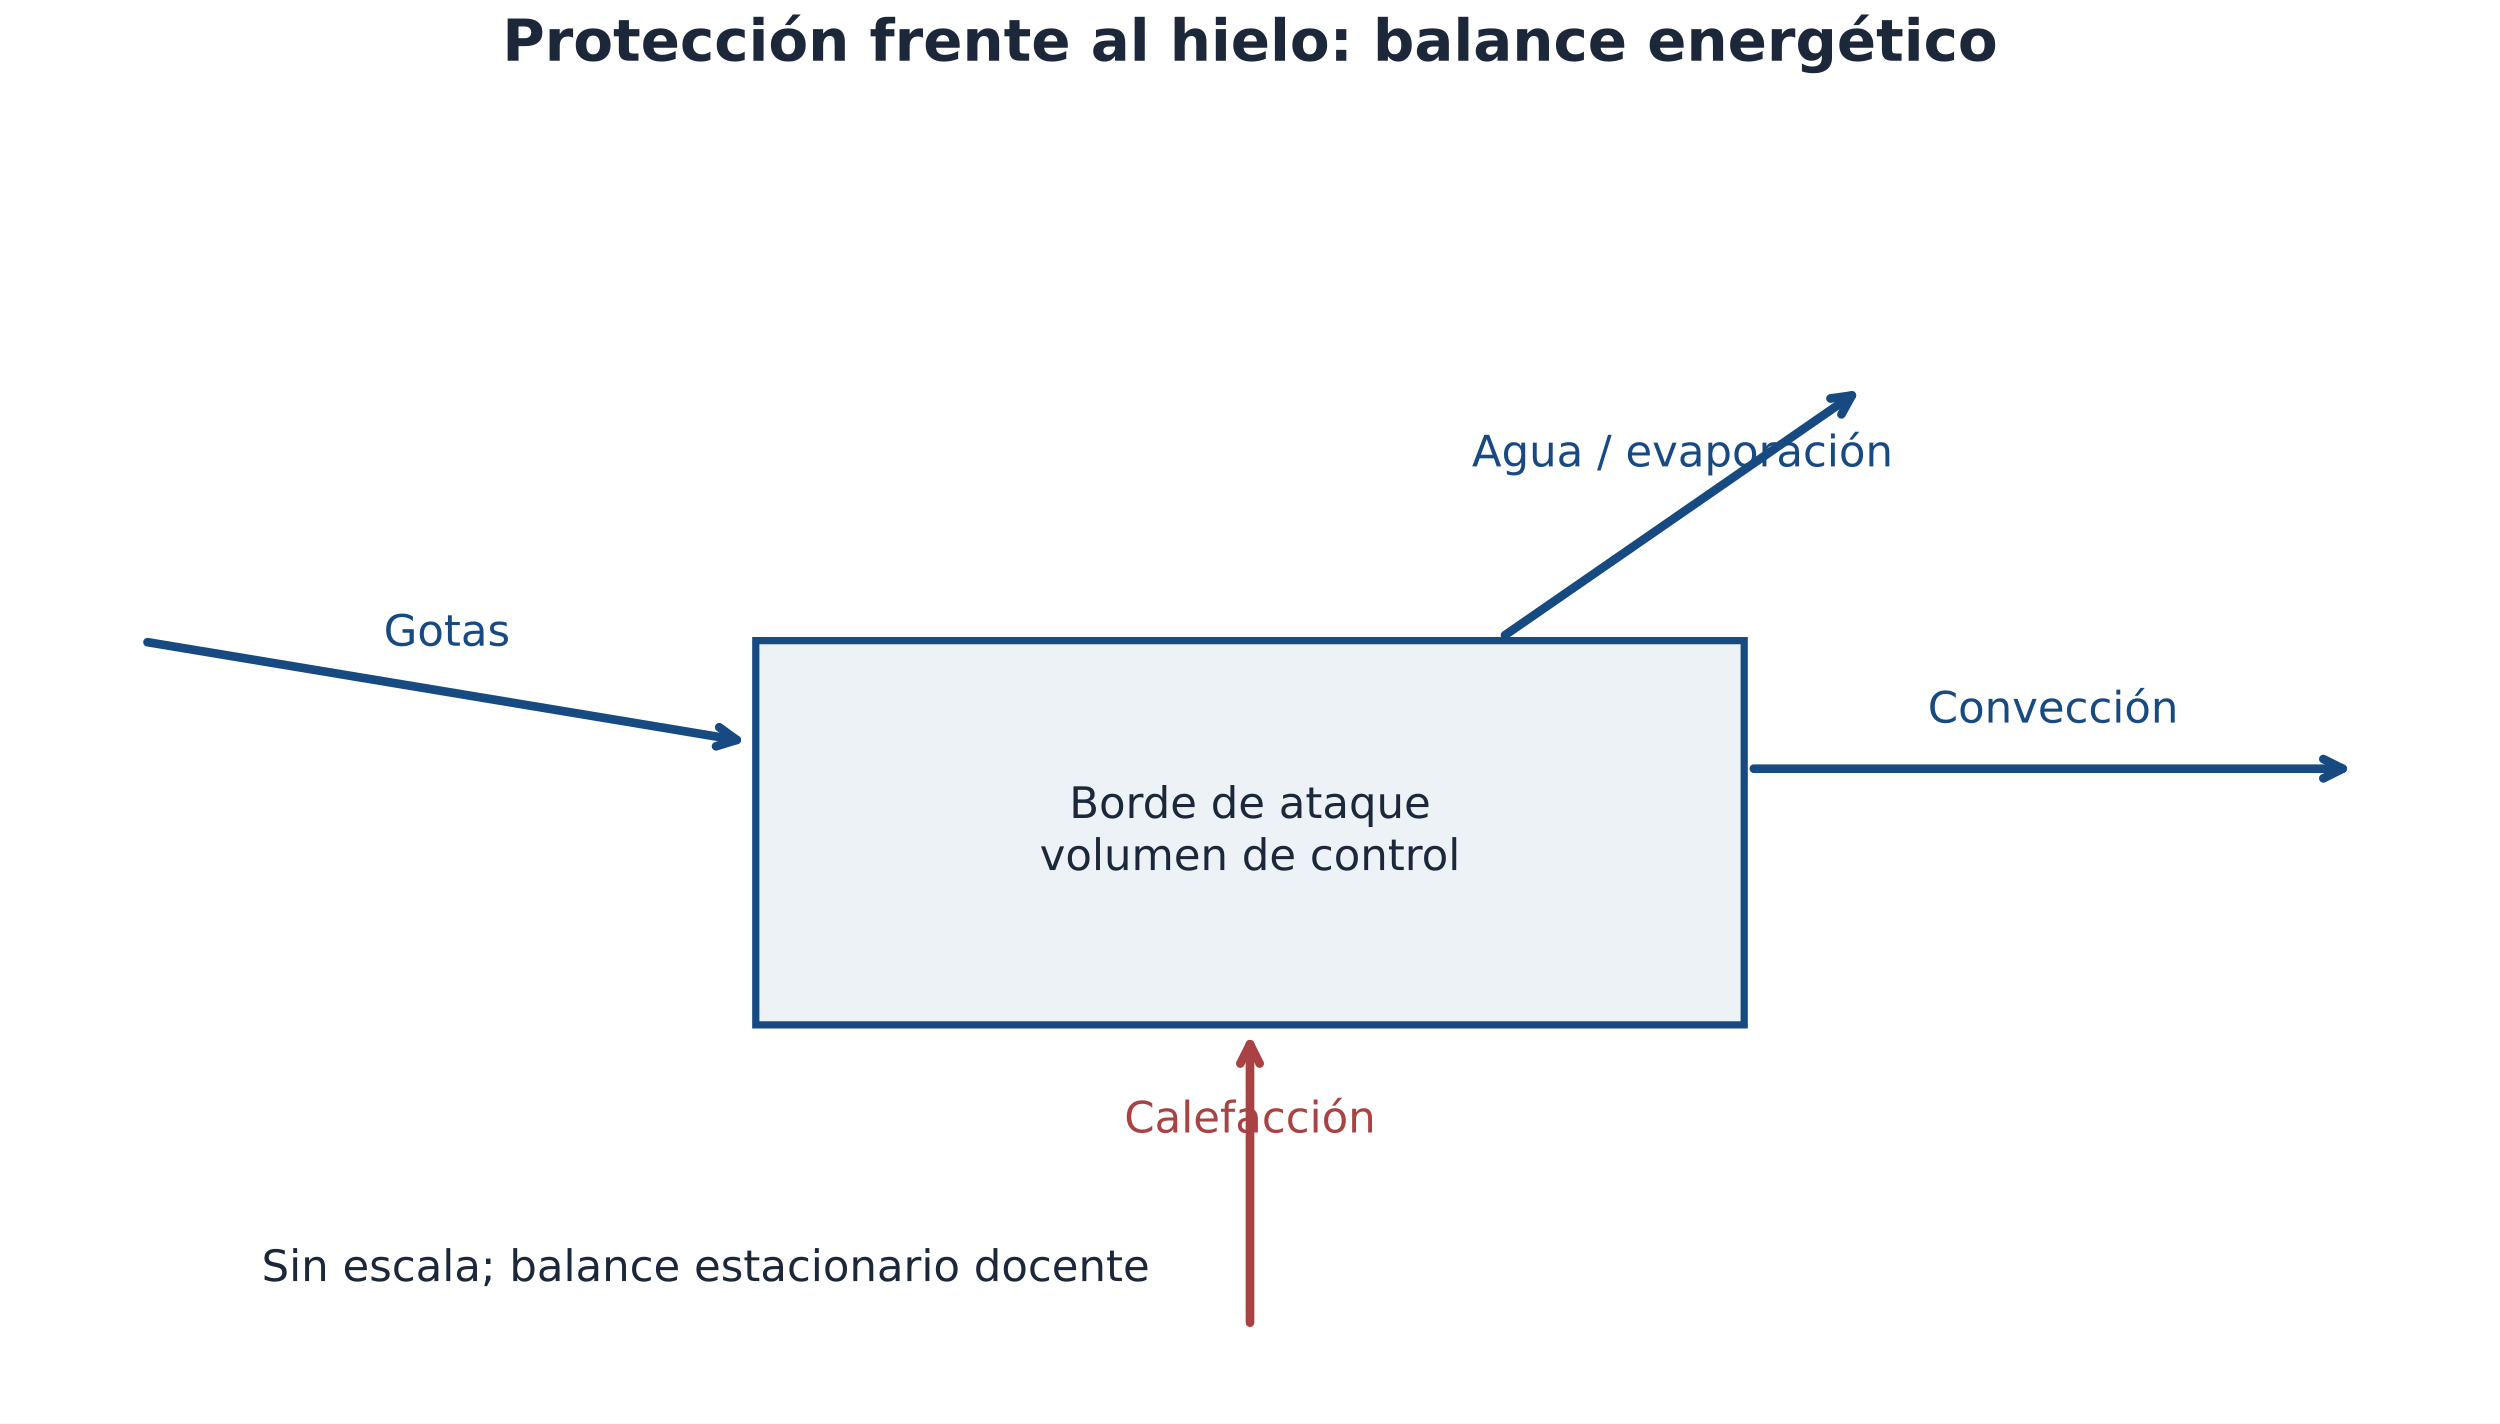
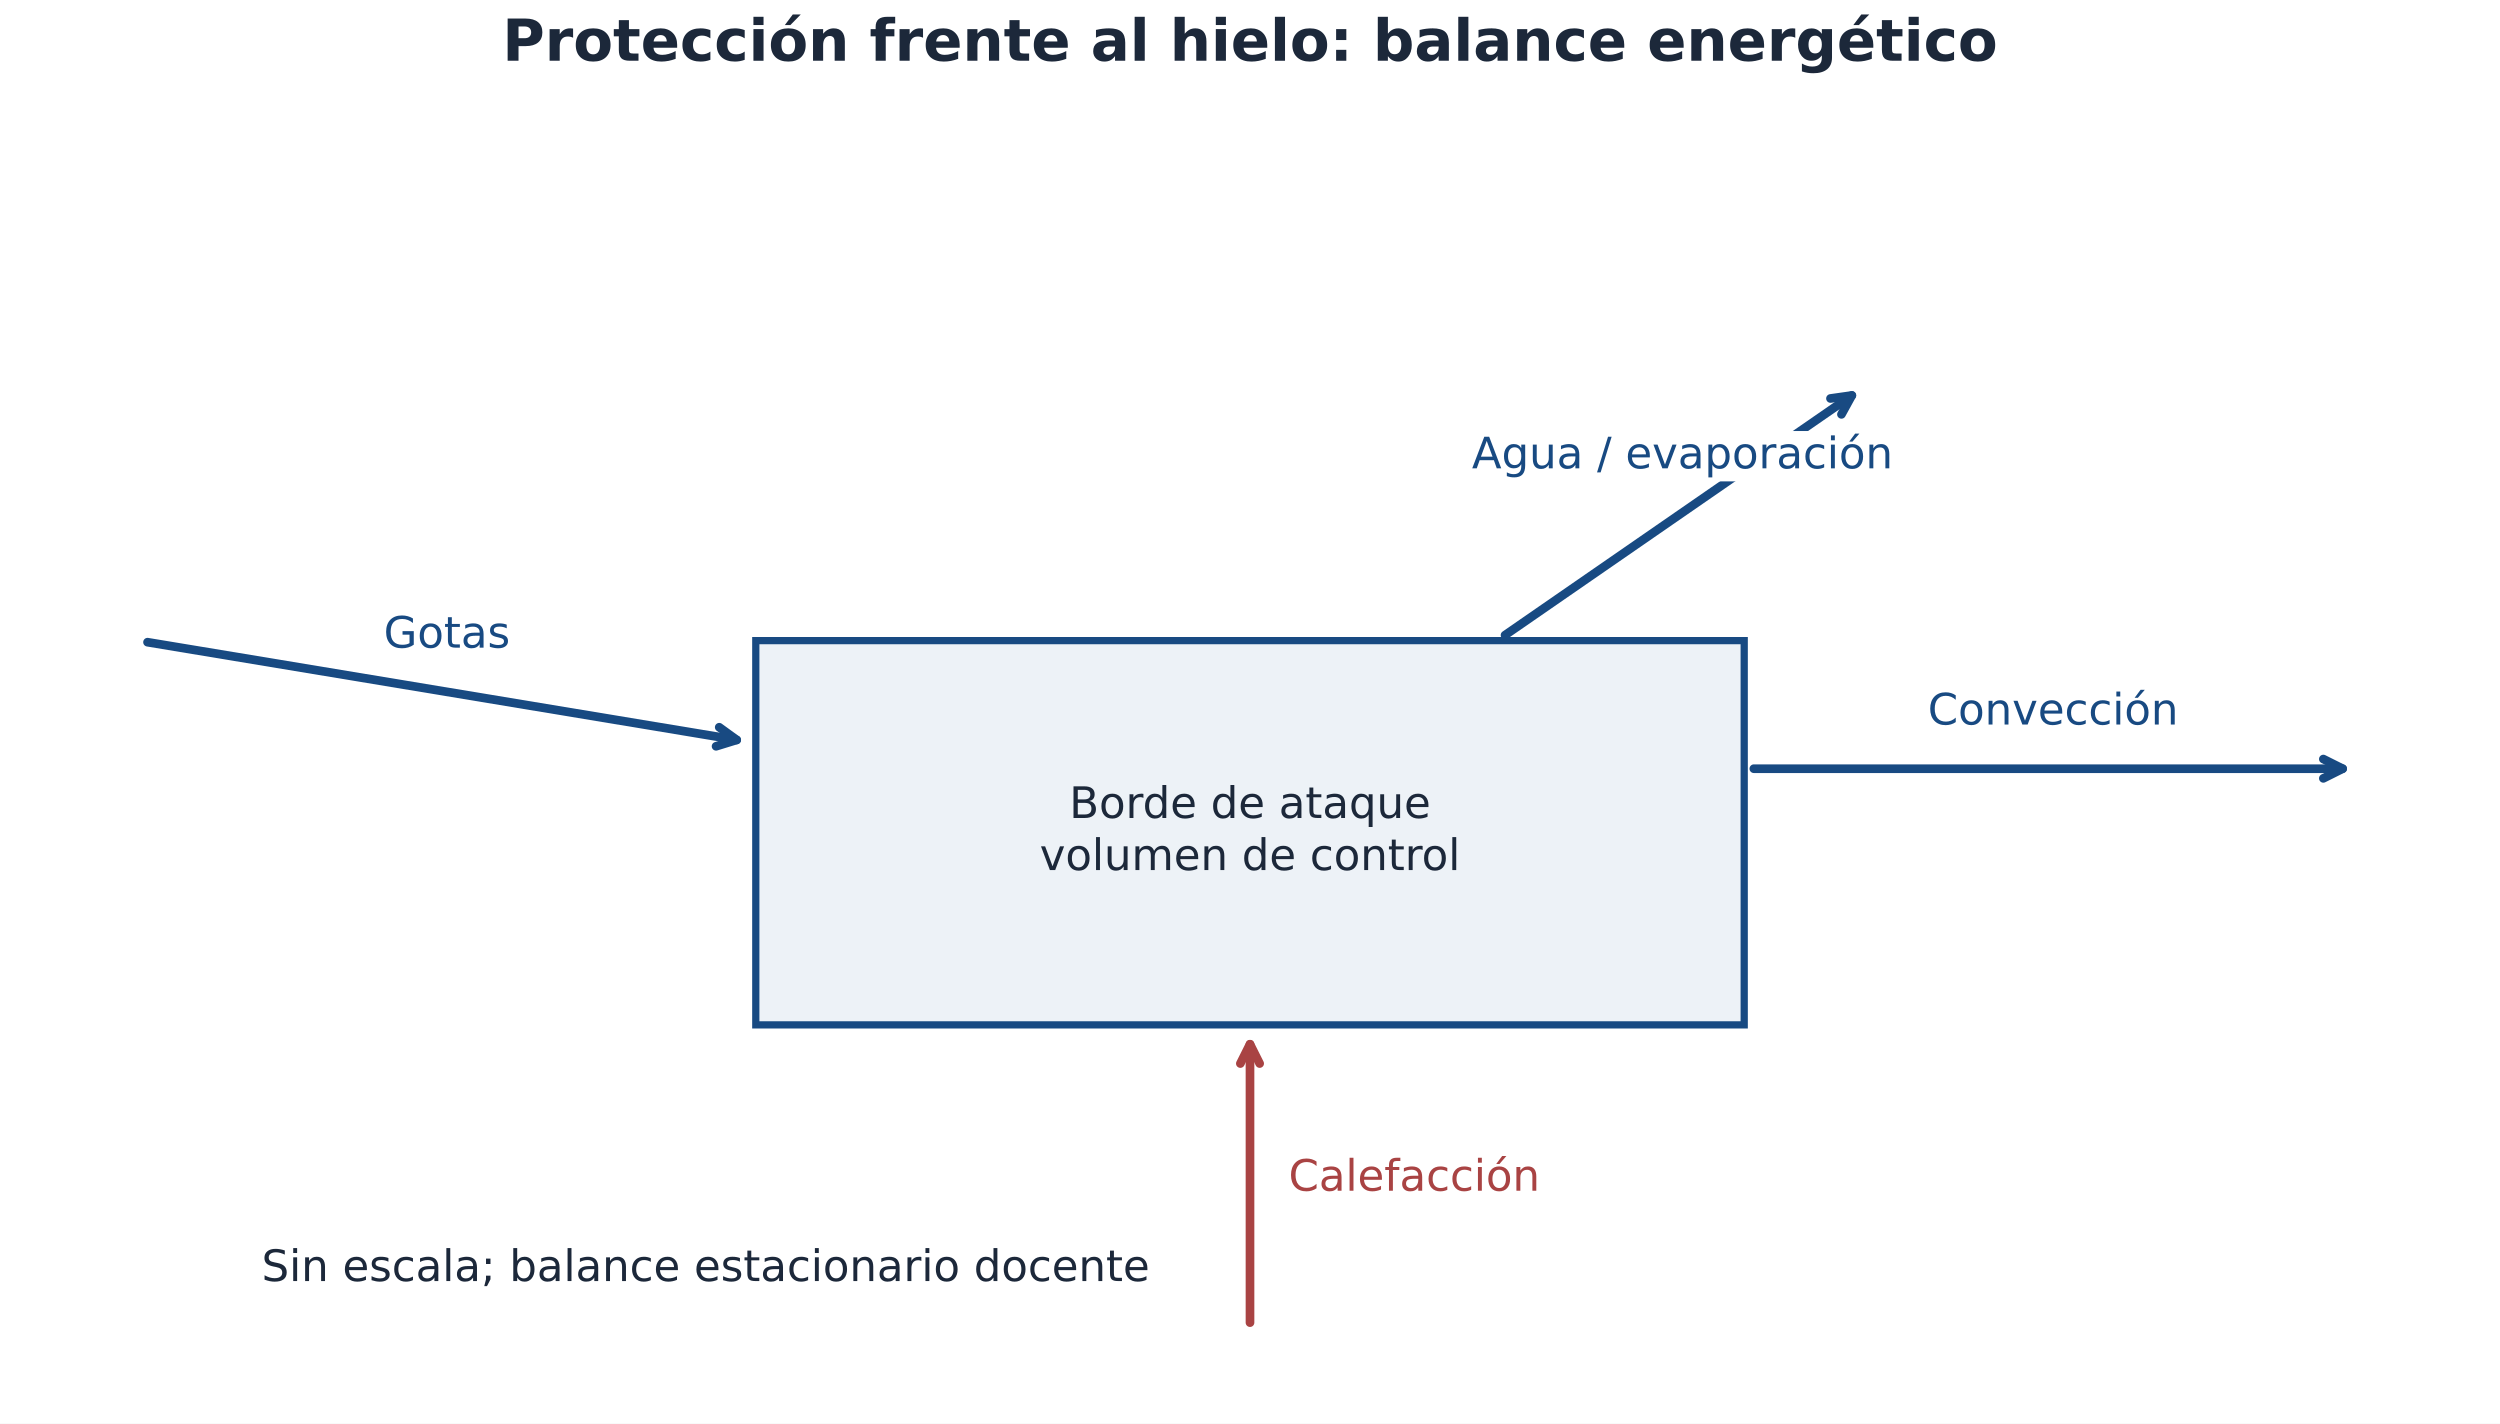
<svg xmlns="http://www.w3.org/2000/svg" xmlns:xlink="http://www.w3.org/1999/xlink" width="518.4pt" height="295.2pt" viewBox="0 0 518.4 295.2" version="1.1">
  <defs>
    <style type="text/css">*{stroke-linejoin: round; stroke-linecap: butt}</style>
  </defs>
  <g id="figure_1">
    <g id="patch_1">
      <path d="M 0 295.2  L 518.4 295.2  L 518.4 0  L 0 0  z " style="fill: #ffffff" />
    </g>
    <g id="axes_1">
      <g id="patch_2">
-         <path d="M 156.72 212.519  L 361.68 212.519  L 361.68 132.839  L 156.72 132.839  z " clip-path="url(#p86f169381c)" style="fill: #edf2f7; stroke: #184a82; stroke-width: 1.5; stroke-linejoin: miter" />
+         <path d="M 156.72 212.519  L 361.68 212.519  L 361.68 132.839  L 156.72 132.839  z " clip-path="url(#p3f8bb14c26)" style="fill: #edf2f7; stroke: #184a82; stroke-width: 1.5; stroke-linejoin: miter" />
      </g>
      <g id="text_1">
        <g style="fill: #1c283a" transform="translate(221.7192 169.6161) scale(0.09 -0.09)">
          <defs>
            <path id="DejaVuSans-25" d="M 1259 2228  L 1259 519  L 2272 519  Q 2781 519 3026 730  Q 3272 941 3272 1375  Q 3272 1813 3026 2020  Q 2781 2228 2272 2228  L 1259 2228  z M 1259 4147  L 1259 2741  L 2194 2741  Q 2656 2741 2882 2914  Q 3109 3088 3109 3444  Q 3109 3797 2882 3972  Q 2656 4147 2194 4147  L 1259 4147  z M 628 4666  L 2241 4666  Q 2963 4666 3353 4366  Q 3744 4066 3744 3513  Q 3744 3084 3544 2831  Q 3344 2578 2956 2516  Q 3422 2416 3680 2098  Q 3938 1781 3938 1306  Q 3938 681 3513 340  Q 3088 0 2303 0  L 628 0  L 628 4666  z " transform="scale(0.015625)" />
            <path id="DejaVuSans-52" d="M 1959 3097  Q 1497 3097 1228 2736  Q 959 2375 959 1747  Q 959 1119 1226 758  Q 1494 397 1959 397  Q 2419 397 2687 759  Q 2956 1122 2956 1747  Q 2956 2369 2687 2733  Q 2419 3097 1959 3097  z M 1959 3584  Q 2709 3584 3137 3096  Q 3566 2609 3566 1747  Q 3566 888 3137 398  Q 2709 -91 1959 -91  Q 1206 -91 779 398  Q 353 888 353 1747  Q 353 2609 779 3096  Q 1206 3584 1959 3584  z " transform="scale(0.015625)" />
            <path id="DejaVuSans-55" d="M 2631 2963  Q 2534 3019 2420 3045  Q 2306 3072 2169 3072  Q 1681 3072 1420 2755  Q 1159 2438 1159 1844  L 1159 0  L 581 0  L 581 3500  L 1159 3500  L 1159 2956  Q 1341 3275 1631 3429  Q 1922 3584 2338 3584  Q 2397 3584 2469 3576  Q 2541 3569 2628 3553  L 2631 2963  z " transform="scale(0.015625)" />
            <path id="DejaVuSans-47" d="M 2906 2969  L 2906 4863  L 3481 4863  L 3481 0  L 2906 0  L 2906 525  Q 2725 213 2448 61  Q 2172 -91 1784 -91  Q 1150 -91 751 415  Q 353 922 353 1747  Q 353 2572 751 3078  Q 1150 3584 1784 3584  Q 2172 3584 2448 3432  Q 2725 3281 2906 2969  z M 947 1747  Q 947 1113 1208 752  Q 1469 391 1925 391  Q 2381 391 2643 752  Q 2906 1113 2906 1747  Q 2906 2381 2643 2742  Q 2381 3103 1925 3103  Q 1469 3103 1208 2742  Q 947 2381 947 1747  z " transform="scale(0.015625)" />
            <path id="DejaVuSans-48" d="M 3597 1894  L 3597 1613  L 953 1613  Q 991 1019 1311 708  Q 1631 397 2203 397  Q 2534 397 2845 478  Q 3156 559 3463 722  L 3463 178  Q 3153 47 2828 -22  Q 2503 -91 2169 -91  Q 1331 -91 842 396  Q 353 884 353 1716  Q 353 2575 817 3079  Q 1281 3584 2069 3584  Q 2775 3584 3186 3129  Q 3597 2675 3597 1894  z M 3022 2063  Q 3016 2534 2758 2815  Q 2500 3097 2075 3097  Q 1594 3097 1305 2825  Q 1016 2553 972 2059  L 3022 2063  z " transform="scale(0.015625)" />
            <path id="DejaVuSans-3" transform="scale(0.015625)" />
            <path id="DejaVuSans-44" d="M 2194 1759  Q 1497 1759 1228 1600  Q 959 1441 959 1056  Q 959 750 1161 570  Q 1363 391 1709 391  Q 2188 391 2477 730  Q 2766 1069 2766 1631  L 2766 1759  L 2194 1759  z M 3341 1997  L 3341 0  L 2766 0  L 2766 531  Q 2569 213 2275 61  Q 1981 -91 1556 -91  Q 1019 -91 701 211  Q 384 513 384 1019  Q 384 1609 779 1909  Q 1175 2209 1959 2209  L 2766 2209  L 2766 2266  Q 2766 2663 2505 2880  Q 2244 3097 1772 3097  Q 1472 3097 1187 3025  Q 903 2953 641 2809  L 641 3341  Q 956 3463 1253 3523  Q 1550 3584 1831 3584  Q 2591 3584 2966 3190  Q 3341 2797 3341 1997  z " transform="scale(0.015625)" />
            <path id="DejaVuSans-57" d="M 1172 4494  L 1172 3500  L 2356 3500  L 2356 3053  L 1172 3053  L 1172 1153  Q 1172 725 1289 603  Q 1406 481 1766 481  L 2356 481  L 2356 0  L 1766 0  Q 1100 0 847 248  Q 594 497 594 1153  L 594 3053  L 172 3053  L 172 3500  L 594 3500  L 594 4494  L 1172 4494  z " transform="scale(0.015625)" />
            <path id="DejaVuSans-54" d="M 947 1747  Q 947 1113 1208 752  Q 1469 391 1925 391  Q 2381 391 2643 752  Q 2906 1113 2906 1747  Q 2906 2381 2643 2742  Q 2381 3103 1925 3103  Q 1469 3103 1208 2742  Q 947 2381 947 1747  z M 2906 525  Q 2725 213 2448 61  Q 2172 -91 1784 -91  Q 1150 -91 751 415  Q 353 922 353 1747  Q 353 2572 751 3078  Q 1150 3584 1784 3584  Q 2172 3584 2448 3432  Q 2725 3281 2906 2969  L 2906 3500  L 3481 3500  L 3481 -1331  L 2906 -1331  L 2906 525  z " transform="scale(0.015625)" />
            <path id="DejaVuSans-58" d="M 544 1381  L 544 3500  L 1119 3500  L 1119 1403  Q 1119 906 1312 657  Q 1506 409 1894 409  Q 2359 409 2629 706  Q 2900 1003 2900 1516  L 2900 3500  L 3475 3500  L 3475 0  L 2900 0  L 2900 538  Q 2691 219 2414 64  Q 2138 -91 1772 -91  Q 1169 -91 856 284  Q 544 659 544 1381  z M 1991 3584  L 1991 3584  z " transform="scale(0.015625)" />
          </defs>
          <use xlink:href="#DejaVuSans-25" />
          <use xlink:href="#DejaVuSans-52" transform="translate(68.60938 0)" />
          <use xlink:href="#DejaVuSans-55" transform="translate(129.7969 0)" />
          <use xlink:href="#DejaVuSans-47" transform="translate(169.1562 0)" />
          <use xlink:href="#DejaVuSans-48" transform="translate(232.6406 0)" />
          <use xlink:href="#DejaVuSans-3" transform="translate(294.1719 0)" />
          <use xlink:href="#DejaVuSans-47" transform="translate(325.9531 0)" />
          <use xlink:href="#DejaVuSans-48" transform="translate(389.4375 0)" />
          <use xlink:href="#DejaVuSans-3" transform="translate(450.9688 0)" />
          <use xlink:href="#DejaVuSans-44" transform="translate(482.75 0)" />
          <use xlink:href="#DejaVuSans-57" transform="translate(544.0312 0)" />
          <use xlink:href="#DejaVuSans-44" transform="translate(583.2344 0)" />
          <use xlink:href="#DejaVuSans-54" transform="translate(644.5156 0)" />
          <use xlink:href="#DejaVuSans-58" transform="translate(708 0)" />
          <use xlink:href="#DejaVuSans-48" transform="translate(771.375 0)" />
        </g>
        <g style="fill: #1c283a" transform="translate(215.5929 180.4186) scale(0.09 -0.09)">
          <defs>
            <path id="DejaVuSans-59" d="M 191 3500  L 800 3500  L 1894 563  L 2988 3500  L 3597 3500  L 2284 0  L 1503 0  L 191 3500  z " transform="scale(0.015625)" />
            <path id="DejaVuSans-4f" d="M 603 4863  L 1178 4863  L 1178 0  L 603 0  L 603 4863  z " transform="scale(0.015625)" />
            <path id="DejaVuSans-50" d="M 3328 2828  Q 3544 3216 3844 3400  Q 4144 3584 4550 3584  Q 5097 3584 5394 3201  Q 5691 2819 5691 2113  L 5691 0  L 5113 0  L 5113 2094  Q 5113 2597 4934 2840  Q 4756 3084 4391 3084  Q 3944 3084 3684 2787  Q 3425 2491 3425 1978  L 3425 0  L 2847 0  L 2847 2094  Q 2847 2600 2669 2842  Q 2491 3084 2119 3084  Q 1678 3084 1418 2786  Q 1159 2488 1159 1978  L 1159 0  L 581 0  L 581 3500  L 1159 3500  L 1159 2956  Q 1356 3278 1631 3431  Q 1906 3584 2284 3584  Q 2666 3584 2933 3390  Q 3200 3197 3328 2828  z " transform="scale(0.015625)" />
            <path id="DejaVuSans-51" d="M 3513 2113  L 3513 0  L 2938 0  L 2938 2094  Q 2938 2591 2744 2837  Q 2550 3084 2163 3084  Q 1697 3084 1428 2787  Q 1159 2491 1159 1978  L 1159 0  L 581 0  L 581 3500  L 1159 3500  L 1159 2956  Q 1366 3272 1645 3428  Q 1925 3584 2291 3584  Q 2894 3584 3203 3211  Q 3513 2838 3513 2113  z " transform="scale(0.015625)" />
            <path id="DejaVuSans-46" d="M 3122 3366  L 3122 2828  Q 2878 2963 2633 3030  Q 2388 3097 2138 3097  Q 1578 3097 1268 2742  Q 959 2388 959 1747  Q 959 1106 1268 751  Q 1578 397 2138 397  Q 2388 397 2633 464  Q 2878 531 3122 666  L 3122 134  Q 2881 22 2623 -34  Q 2366 -91 2075 -91  Q 1284 -91 818 406  Q 353 903 353 1747  Q 353 2603 823 3093  Q 1294 3584 2113 3584  Q 2378 3584 2631 3529  Q 2884 3475 3122 3366  z " transform="scale(0.015625)" />
          </defs>
          <use xlink:href="#DejaVuSans-59" />
          <use xlink:href="#DejaVuSans-52" transform="translate(59.1875 0)" />
          <use xlink:href="#DejaVuSans-4f" transform="translate(120.375 0)" />
          <use xlink:href="#DejaVuSans-58" transform="translate(148.1562 0)" />
          <use xlink:href="#DejaVuSans-50" transform="translate(211.5312 0)" />
          <use xlink:href="#DejaVuSans-48" transform="translate(308.9375 0)" />
          <use xlink:href="#DejaVuSans-51" transform="translate(370.4688 0)" />
          <use xlink:href="#DejaVuSans-3" transform="translate(433.8438 0)" />
          <use xlink:href="#DejaVuSans-47" transform="translate(465.625 0)" />
          <use xlink:href="#DejaVuSans-48" transform="translate(529.1094 0)" />
          <use xlink:href="#DejaVuSans-3" transform="translate(590.6406 0)" />
          <use xlink:href="#DejaVuSans-46" transform="translate(622.4219 0)" />
          <use xlink:href="#DejaVuSans-52" transform="translate(677.4062 0)" />
          <use xlink:href="#DejaVuSans-51" transform="translate(738.5938 0)" />
          <use xlink:href="#DejaVuSans-57" transform="translate(801.9688 0)" />
          <use xlink:href="#DejaVuSans-55" transform="translate(841.1719 0)" />
          <use xlink:href="#DejaVuSans-52" transform="translate(880.0781 0)" />
          <use xlink:href="#DejaVuSans-4f" transform="translate(941.2656 0)" />
        </g>
      </g>
      <g id="patch_3">
        <path d="M 30.594 133.166  Q 92.67 143.463 152.76 153.43  " style="fill: none; stroke: #184a82; stroke-width: 1.8; stroke-linecap: round" />
        <path d="M 149.141 150.803  L 152.76 153.43  L 148.487 154.749  " style="fill: none; stroke: #184a82; stroke-width: 1.8; stroke-linecap: round" />
      </g>
      <g id="text_2">
-         <g style="fill: #184a82" transform="translate(79.56391 133.9013) scale(0.09 -0.09)">
+         <g id="patch_4">
+           <path d="M 79.024 137.003  L 106.316 137.003  L 106.316 126.923  L 79.024 126.923  z " style="fill: #ffffff" />
+         </g>
+         <g style="fill: #184a82" transform="translate(79.56391 134.3009) scale(0.09 -0.09)">
          <defs>
            <path id="DejaVuSans-2a" d="M 3809 666  L 3809 1919  L 2778 1919  L 2778 2438  L 4434 2438  L 4434 434  Q 4069 175 3628 42  Q 3188 -91 2688 -91  Q 1594 -91 976 548  Q 359 1188 359 2328  Q 359 3472 976 4111  Q 1594 4750 2688 4750  Q 3144 4750 3555 4637  Q 3966 4525 4313 4306  L 4313 3634  Q 3963 3931 3569 4081  Q 3175 4231 2741 4231  Q 1884 4231 1454 3753  Q 1025 3275 1025 2328  Q 1025 1384 1454 906  Q 1884 428 2741 428  Q 3075 428 3337 486  Q 3600 544 3809 666  z " transform="scale(0.015625)" />
            <path id="DejaVuSans-56" d="M 2834 3397  L 2834 2853  Q 2591 2978 2328 3040  Q 2066 3103 1784 3103  Q 1356 3103 1142 2972  Q 928 2841 928 2578  Q 928 2378 1081 2264  Q 1234 2150 1697 2047  L 1894 2003  Q 2506 1872 2764 1633  Q 3022 1394 3022 966  Q 3022 478 2636 193  Q 2250 -91 1575 -91  Q 1294 -91 989 -36  Q 684 19 347 128  L 347 722  Q 666 556 975 473  Q 1284 391 1588 391  Q 1994 391 2212 530  Q 2431 669 2431 922  Q 2431 1156 2273 1281  Q 2116 1406 1581 1522  L 1381 1569  Q 847 1681 609 1914  Q 372 2147 372 2553  Q 372 3047 722 3315  Q 1072 3584 1716 3584  Q 2034 3584 2315 3537  Q 2597 3491 2834 3397  z " transform="scale(0.015625)" />
          </defs>
          <use xlink:href="#DejaVuSans-2a" />
          <use xlink:href="#DejaVuSans-52" transform="translate(77.48438 0)" />
          <use xlink:href="#DejaVuSans-57" transform="translate(138.6719 0)" />
          <use xlink:href="#DejaVuSans-44" transform="translate(177.875 0)" />
          <use xlink:href="#DejaVuSans-56" transform="translate(239.1562 0)" />
        </g>
      </g>
-       <g id="patch_4">
+       <g id="patch_5">
        <path d="M 259.2 274.26  Q 259.2 244.39 259.2 216.533  " style="fill: none; stroke: #a94343; stroke-width: 1.8; stroke-linecap: round" />
        <path d="M 257.2 220.533  L 259.2 216.533  L 261.2 220.533  " style="fill: none; stroke: #a94343; stroke-width: 1.8; stroke-linecap: round" />
      </g>
      <g id="text_3">
-         <g style="fill: #a94343" transform="translate(233.1352 234.8299) scale(0.09 -0.09)">
+         <g id="patch_6">
+           <path d="M 266.66 249.612  L 319.87 249.612  L 319.87 239.171  L 266.66 239.171  z " style="fill: #ffffff" />
+         </g>
+         <g style="fill: #a94343" transform="translate(267.2 246.9098) scale(0.09 -0.09)">
          <defs>
            <path id="DejaVuSans-26" d="M 4122 4306  L 4122 3641  Q 3803 3938 3442 4084  Q 3081 4231 2675 4231  Q 1875 4231 1450 3742  Q 1025 3253 1025 2328  Q 1025 1406 1450 917  Q 1875 428 2675 428  Q 3081 428 3442 575  Q 3803 722 4122 1019  L 4122 359  Q 3791 134 3420 21  Q 3050 -91 2638 -91  Q 1578 -91 968 557  Q 359 1206 359 2328  Q 359 3453 968 4101  Q 1578 4750 2638 4750  Q 3056 4750 3426 4639  Q 3797 4528 4122 4306  z " transform="scale(0.015625)" />
            <path id="DejaVuSans-49" d="M 2375 4863  L 2375 4384  L 1825 4384  Q 1516 4384 1395 4259  Q 1275 4134 1275 3809  L 1275 3500  L 2222 3500  L 2222 3053  L 1275 3053  L 1275 0  L 697 0  L 697 3053  L 147 3053  L 147 3500  L 697 3500  L 697 3744  Q 697 4328 969 4595  Q 1241 4863 1831 4863  L 2375 4863  z " transform="scale(0.015625)" />
            <path id="DejaVuSans-4c" d="M 603 3500  L 1178 3500  L 1178 0  L 603 0  L 603 3500  z M 603 4863  L 1178 4863  L 1178 4134  L 603 4134  L 603 4863  z " transform="scale(0.015625)" />
            <path id="DejaVuSans-b5" d="M 1959 3097  Q 1497 3097 1228 2736  Q 959 2375 959 1747  Q 959 1119 1226 758  Q 1494 397 1959 397  Q 2419 397 2687 759  Q 2956 1122 2956 1747  Q 2956 2369 2687 2733  Q 2419 3097 1959 3097  z M 1959 3584  Q 2709 3584 3137 3096  Q 3566 2609 3566 1747  Q 3566 888 3137 398  Q 2709 -91 1959 -91  Q 1206 -91 779 398  Q 353 888 353 1747  Q 353 2609 779 3096  Q 1206 3584 1959 3584  z M 2393 5119  L 3015 5119  L 1997 3944  L 1518 3944  L 2393 5119  z " transform="scale(0.015625)" />
          </defs>
          <use xlink:href="#DejaVuSans-26" />
          <use xlink:href="#DejaVuSans-44" transform="translate(69.82812 0)" />
          <use xlink:href="#DejaVuSans-4f" transform="translate(131.1094 0)" />
          <use xlink:href="#DejaVuSans-48" transform="translate(158.8906 0)" />
          <use xlink:href="#DejaVuSans-49" transform="translate(220.4219 0)" />
          <use xlink:href="#DejaVuSans-44" transform="translate(255.625 0)" />
          <use xlink:href="#DejaVuSans-46" transform="translate(316.9062 0)" />
          <use xlink:href="#DejaVuSans-46" transform="translate(371.8906 0)" />
          <use xlink:href="#DejaVuSans-4c" transform="translate(426.875 0)" />
          <use xlink:href="#DejaVuSans-b5" transform="translate(454.6562 0)" />
          <use xlink:href="#DejaVuSans-51" transform="translate(515.8438 0)" />
        </g>
      </g>
-       <g id="patch_5">
+       <g id="patch_7">
        <path d="M 363.678 159.399  Q 425.73 159.399 485.77 159.399  " style="fill: none; stroke: #184a82; stroke-width: 1.8; stroke-linecap: round" />
        <path d="M 481.77 157.399  L 485.77 159.399  L 481.77 161.399  " style="fill: none; stroke: #184a82; stroke-width: 1.8; stroke-linecap: round" />
      </g>
      <g id="text_4">
-         <g style="fill: #184a82" transform="translate(399.7459 149.8374) scale(0.09 -0.09)">
+         <g id="patch_8">
+           <path d="M 399.206 152.939  L 452.254 152.939  L 452.254 142.498  L 399.206 142.498  z " style="fill: #ffffff" />
+         </g>
+         <g style="fill: #184a82" transform="translate(399.7459 150.237) scale(0.09 -0.09)">
          <use xlink:href="#DejaVuSans-26" />
          <use xlink:href="#DejaVuSans-52" transform="translate(69.82812 0)" />
          <use xlink:href="#DejaVuSans-51" transform="translate(131.0156 0)" />
          <use xlink:href="#DejaVuSans-59" transform="translate(194.3906 0)" />
          <use xlink:href="#DejaVuSans-48" transform="translate(253.5781 0)" />
          <use xlink:href="#DejaVuSans-46" transform="translate(315.1094 0)" />
          <use xlink:href="#DejaVuSans-46" transform="translate(370.0938 0)" />
          <use xlink:href="#DejaVuSans-4c" transform="translate(425.0781 0)" />
          <use xlink:href="#DejaVuSans-b5" transform="translate(452.8594 0)" />
          <use xlink:href="#DejaVuSans-51" transform="translate(514.0469 0)" />
        </g>
      </g>
-       <g id="patch_6">
+       <g id="patch_9">
        <path d="M 312.084 131.703  Q 348.869 106.279 383.999 82  " style="fill: none; stroke: #184a82; stroke-width: 1.8; stroke-linecap: round" />
        <path d="M 379.571 82.629  L 383.999 82  L 381.845 85.92  " style="fill: none; stroke: #184a82; stroke-width: 1.8; stroke-linecap: round" />
      </g>
      <g id="text_5">
-         <g style="fill: #184a82" transform="translate(305.2115 96.71713) scale(0.09 -0.09)">
+         <g id="patch_10">
+           <path d="M 304.671 99.819  L 393.068 99.819  L 393.068 89.378  L 304.671 89.378  z " style="fill: #ffffff" />
+         </g>
+         <g style="fill: #184a82" transform="translate(305.2115 97.11667) scale(0.09 -0.09)">
          <defs>
            <path id="DejaVuSans-24" d="M 2188 4044  L 1331 1722  L 3047 1722  L 2188 4044  z M 1831 4666  L 2547 4666  L 4325 0  L 3669 0  L 3244 1197  L 1141 1197  L 716 0  L 50 0  L 1831 4666  z " transform="scale(0.015625)" />
            <path id="DejaVuSans-4a" d="M 2906 1791  Q 2906 2416 2648 2759  Q 2391 3103 1925 3103  Q 1463 3103 1205 2759  Q 947 2416 947 1791  Q 947 1169 1205 825  Q 1463 481 1925 481  Q 2391 481 2648 825  Q 2906 1169 2906 1791  z M 3481 434  Q 3481 -459 3084 -895  Q 2688 -1331 1869 -1331  Q 1566 -1331 1297 -1286  Q 1028 -1241 775 -1147  L 775 -588  Q 1028 -725 1275 -790  Q 1522 -856 1778 -856  Q 2344 -856 2625 -561  Q 2906 -266 2906 331  L 2906 616  Q 2728 306 2450 153  Q 2172 0 1784 0  Q 1141 0 747 490  Q 353 981 353 1791  Q 353 2603 747 3093  Q 1141 3584 1784 3584  Q 2172 3584 2450 3431  Q 2728 3278 2906 2969  L 2906 3500  L 3481 3500  L 3481 434  z " transform="scale(0.015625)" />
            <path id="DejaVuSans-12" d="M 1625 4666  L 2156 4666  L 531 -594  L 0 -594  L 1625 4666  z " transform="scale(0.015625)" />
            <path id="DejaVuSans-53" d="M 1159 525  L 1159 -1331  L 581 -1331  L 581 3500  L 1159 3500  L 1159 2969  Q 1341 3281 1617 3432  Q 1894 3584 2278 3584  Q 2916 3584 3314 3078  Q 3713 2572 3713 1747  Q 3713 922 3314 415  Q 2916 -91 2278 -91  Q 1894 -91 1617 61  Q 1341 213 1159 525  z M 3116 1747  Q 3116 2381 2855 2742  Q 2594 3103 2138 3103  Q 1681 3103 1420 2742  Q 1159 2381 1159 1747  Q 1159 1113 1420 752  Q 1681 391 2138 391  Q 2594 391 2855 752  Q 3116 1113 3116 1747  z " transform="scale(0.015625)" />
          </defs>
          <use xlink:href="#DejaVuSans-24" />
          <use xlink:href="#DejaVuSans-4a" transform="translate(68.40625 0)" />
          <use xlink:href="#DejaVuSans-58" transform="translate(131.8906 0)" />
          <use xlink:href="#DejaVuSans-44" transform="translate(195.2656 0)" />
          <use xlink:href="#DejaVuSans-3" transform="translate(256.5469 0)" />
          <use xlink:href="#DejaVuSans-12" transform="translate(288.3281 0)" />
          <use xlink:href="#DejaVuSans-3" transform="translate(322.0156 0)" />
          <use xlink:href="#DejaVuSans-48" transform="translate(353.7969 0)" />
          <use xlink:href="#DejaVuSans-59" transform="translate(415.3281 0)" />
          <use xlink:href="#DejaVuSans-44" transform="translate(474.5156 0)" />
          <use xlink:href="#DejaVuSans-53" transform="translate(535.7969 0)" />
          <use xlink:href="#DejaVuSans-52" transform="translate(599.2812 0)" />
          <use xlink:href="#DejaVuSans-55" transform="translate(660.4688 0)" />
          <use xlink:href="#DejaVuSans-44" transform="translate(701.5781 0)" />
          <use xlink:href="#DejaVuSans-46" transform="translate(762.8594 0)" />
          <use xlink:href="#DejaVuSans-4c" transform="translate(817.8438 0)" />
          <use xlink:href="#DejaVuSans-b5" transform="translate(845.625 0)" />
          <use xlink:href="#DejaVuSans-51" transform="translate(906.8125 0)" />
        </g>
      </g>
      <g id="text_6">
        <g style="fill: #1c283a" transform="translate(54.24019 265.6396) scale(0.09 -0.09)">
          <defs>
            <path id="DejaVuSans-36" d="M 3425 4513  L 3425 3897  Q 3066 4069 2747 4153  Q 2428 4238 2131 4238  Q 1616 4238 1336 4038  Q 1056 3838 1056 3469  Q 1056 3159 1242 3001  Q 1428 2844 1947 2747  L 2328 2669  Q 3034 2534 3370 2195  Q 3706 1856 3706 1288  Q 3706 609 3251 259  Q 2797 -91 1919 -91  Q 1588 -91 1214 -16  Q 841 59 441 206  L 441 856  Q 825 641 1194 531  Q 1563 422 1919 422  Q 2459 422 2753 634  Q 3047 847 3047 1241  Q 3047 1584 2836 1778  Q 2625 1972 2144 2069  L 1759 2144  Q 1053 2284 737 2584  Q 422 2884 422 3419  Q 422 4038 858 4394  Q 1294 4750 2059 4750  Q 2388 4750 2728 4690  Q 3069 4631 3425 4513  z " transform="scale(0.015625)" />
            <path id="DejaVuSans-1e" d="M 750 3309  L 1409 3309  L 1409 2516  L 750 2516  L 750 3309  z M 750 794  L 1409 794  L 1409 256  L 897 -744  L 494 -744  L 750 256  L 750 794  z " transform="scale(0.015625)" />
            <path id="DejaVuSans-45" d="M 3116 1747  Q 3116 2381 2855 2742  Q 2594 3103 2138 3103  Q 1681 3103 1420 2742  Q 1159 2381 1159 1747  Q 1159 1113 1420 752  Q 1681 391 2138 391  Q 2594 391 2855 752  Q 3116 1113 3116 1747  z M 1159 2969  Q 1341 3281 1617 3432  Q 1894 3584 2278 3584  Q 2916 3584 3314 3078  Q 3713 2572 3713 1747  Q 3713 922 3314 415  Q 2916 -91 2278 -91  Q 1894 -91 1617 61  Q 1341 213 1159 525  L 1159 0  L 581 0  L 581 4863  L 1159 4863  L 1159 2969  z " transform="scale(0.015625)" />
          </defs>
          <use xlink:href="#DejaVuSans-36" />
          <use xlink:href="#DejaVuSans-4c" transform="translate(63.48438 0)" />
          <use xlink:href="#DejaVuSans-51" transform="translate(91.26562 0)" />
          <use xlink:href="#DejaVuSans-3" transform="translate(154.6406 0)" />
          <use xlink:href="#DejaVuSans-48" transform="translate(186.4219 0)" />
          <use xlink:href="#DejaVuSans-56" transform="translate(247.9531 0)" />
          <use xlink:href="#DejaVuSans-46" transform="translate(300.0469 0)" />
          <use xlink:href="#DejaVuSans-44" transform="translate(355.0312 0)" />
          <use xlink:href="#DejaVuSans-4f" transform="translate(416.3125 0)" />
          <use xlink:href="#DejaVuSans-44" transform="translate(444.0938 0)" />
          <use xlink:href="#DejaVuSans-1e" transform="translate(505.375 0)" />
          <use xlink:href="#DejaVuSans-3" transform="translate(539.0625 0)" />
          <use xlink:href="#DejaVuSans-45" transform="translate(570.8438 0)" />
          <use xlink:href="#DejaVuSans-44" transform="translate(634.3281 0)" />
          <use xlink:href="#DejaVuSans-4f" transform="translate(695.6094 0)" />
          <use xlink:href="#DejaVuSans-44" transform="translate(723.3906 0)" />
          <use xlink:href="#DejaVuSans-51" transform="translate(784.6719 0)" />
          <use xlink:href="#DejaVuSans-46" transform="translate(848.0469 0)" />
          <use xlink:href="#DejaVuSans-48" transform="translate(903.0312 0)" />
          <use xlink:href="#DejaVuSans-3" transform="translate(964.5625 0)" />
          <use xlink:href="#DejaVuSans-48" transform="translate(996.3438 0)" />
          <use xlink:href="#DejaVuSans-56" transform="translate(1057.875 0)" />
          <use xlink:href="#DejaVuSans-57" transform="translate(1109.969 0)" />
          <use xlink:href="#DejaVuSans-44" transform="translate(1149.172 0)" />
          <use xlink:href="#DejaVuSans-46" transform="translate(1210.453 0)" />
          <use xlink:href="#DejaVuSans-4c" transform="translate(1265.438 0)" />
          <use xlink:href="#DejaVuSans-52" transform="translate(1293.219 0)" />
          <use xlink:href="#DejaVuSans-51" transform="translate(1354.406 0)" />
          <use xlink:href="#DejaVuSans-44" transform="translate(1417.781 0)" />
          <use xlink:href="#DejaVuSans-55" transform="translate(1479.062 0)" />
          <use xlink:href="#DejaVuSans-4c" transform="translate(1520.172 0)" />
          <use xlink:href="#DejaVuSans-52" transform="translate(1547.953 0)" />
          <use xlink:href="#DejaVuSans-3" transform="translate(1609.141 0)" />
          <use xlink:href="#DejaVuSans-47" transform="translate(1640.922 0)" />
          <use xlink:href="#DejaVuSans-52" transform="translate(1704.406 0)" />
          <use xlink:href="#DejaVuSans-46" transform="translate(1765.594 0)" />
          <use xlink:href="#DejaVuSans-48" transform="translate(1820.578 0)" />
          <use xlink:href="#DejaVuSans-51" transform="translate(1882.109 0)" />
          <use xlink:href="#DejaVuSans-57" transform="translate(1945.484 0)" />
          <use xlink:href="#DejaVuSans-48" transform="translate(1984.688 0)" />
        </g>
      </g>
      <g id="text_7">
        <g style="fill: #1c283a" transform="translate(104.1619 12.59836) scale(0.12 -0.12)">
          <defs>
            <path id="DejaVuSans-Bold-33" d="M 588 4666  L 2584 4666  Q 3475 4666 3951 4270  Q 4428 3875 4428 3144  Q 4428 2409 3951 2014  Q 3475 1619 2584 1619  L 1791 1619  L 1791 0  L 588 0  L 588 4666  z M 1791 3794  L 1791 2491  L 2456 2491  Q 2806 2491 2997 2661  Q 3188 2831 3188 3144  Q 3188 3456 2997 3625  Q 2806 3794 2456 3794  L 1791 3794  z " transform="scale(0.015625)" />
            <path id="DejaVuSans-Bold-55" d="M 3138 2547  Q 2991 2616 2845 2648  Q 2700 2681 2553 2681  Q 2122 2681 1889 2404  Q 1656 2128 1656 1613  L 1656 0  L 538 0  L 538 3500  L 1656 3500  L 1656 2925  Q 1872 3269 2151 3426  Q 2431 3584 2822 3584  Q 2878 3584 2943 3579  Q 3009 3575 3134 3559  L 3138 2547  z " transform="scale(0.015625)" />
            <path id="DejaVuSans-Bold-52" d="M 2203 2784  Q 1831 2784 1636 2517  Q 1441 2250 1441 1747  Q 1441 1244 1636 976  Q 1831 709 2203 709  Q 2569 709 2762 976  Q 2956 1244 2956 1747  Q 2956 2250 2762 2517  Q 2569 2784 2203 2784  z M 2203 3584  Q 3106 3584 3614 3096  Q 4122 2609 4122 1747  Q 4122 884 3614 396  Q 3106 -91 2203 -91  Q 1297 -91 786 396  Q 275 884 275 1747  Q 275 2609 786 3096  Q 1297 3584 2203 3584  z " transform="scale(0.015625)" />
            <path id="DejaVuSans-Bold-57" d="M 1759 4494  L 1759 3500  L 2913 3500  L 2913 2700  L 1759 2700  L 1759 1216  Q 1759 972 1856 886  Q 1953 800 2241 800  L 2816 800  L 2816 0  L 1856 0  Q 1194 0 917 276  Q 641 553 641 1216  L 641 2700  L 84 2700  L 84 3500  L 641 3500  L 641 4494  L 1759 4494  z " transform="scale(0.015625)" />
            <path id="DejaVuSans-Bold-48" d="M 4031 1759  L 4031 1441  L 1416 1441  Q 1456 1047 1700 850  Q 1944 653 2381 653  Q 2734 653 3104 758  Q 3475 863 3866 1075  L 3866 213  Q 3469 63 3072 -14  Q 2675 -91 2278 -91  Q 1328 -91 801 392  Q 275 875 275 1747  Q 275 2603 792 3093  Q 1309 3584 2216 3584  Q 3041 3584 3536 3087  Q 4031 2591 4031 1759  z M 2881 2131  Q 2881 2450 2695 2645  Q 2509 2841 2209 2841  Q 1884 2841 1681 2658  Q 1478 2475 1428 2131  L 2881 2131  z " transform="scale(0.015625)" />
            <path id="DejaVuSans-Bold-46" d="M 3366 3391  L 3366 2478  Q 3138 2634 2908 2709  Q 2678 2784 2431 2784  Q 1963 2784 1702 2511  Q 1441 2238 1441 1747  Q 1441 1256 1702 982  Q 1963 709 2431 709  Q 2694 709 2930 787  Q 3166 866 3366 1019  L 3366 103  Q 3103 6 2833 -42  Q 2563 -91 2291 -91  Q 1344 -91 809 395  Q 275 881 275 1747  Q 275 2613 809 3098  Q 1344 3584 2291 3584  Q 2566 3584 2833 3536  Q 3100 3488 3366 3391  z " transform="scale(0.015625)" />
            <path id="DejaVuSans-Bold-4c" d="M 538 3500  L 1656 3500  L 1656 0  L 538 0  L 538 3500  z M 538 4863  L 1656 4863  L 1656 3950  L 538 3950  L 538 4863  z " transform="scale(0.015625)" />
            <path id="DejaVuSans-Bold-b5" d="M 2203 2784  Q 1831 2784 1636 2517  Q 1441 2250 1441 1747  Q 1441 1244 1636 976  Q 1831 709 2203 709  Q 2569 709 2762 976  Q 2956 1244 2956 1747  Q 2956 2250 2762 2517  Q 2569 2784 2203 2784  z M 2203 3584  Q 3106 3584 3614 3096  Q 4122 2609 4122 1747  Q 4122 884 3614 396  Q 3106 -91 2203 -91  Q 1297 -91 786 396  Q 275 884 275 1747  Q 275 2609 786 3096  Q 1297 3584 2203 3584  z M 2694 5119  L 3578 5119  L 2425 3944  L 1813 3944  L 2694 5119  z " transform="scale(0.015625)" />
            <path id="DejaVuSans-Bold-51" d="M 4056 2131  L 4056 0  L 2931 0  L 2931 347  L 2931 1631  Q 2931 2084 2911 2256  Q 2891 2428 2841 2509  Q 2775 2619 2662 2680  Q 2550 2741 2406 2741  Q 2056 2741 1856 2470  Q 1656 2200 1656 1722  L 1656 0  L 538 0  L 538 3500  L 1656 3500  L 1656 2988  Q 1909 3294 2193 3439  Q 2478 3584 2822 3584  Q 3428 3584 3742 3212  Q 4056 2841 4056 2131  z " transform="scale(0.015625)" />
            <path id="DejaVuSans-Bold-3" transform="scale(0.015625)" />
            <path id="DejaVuSans-Bold-49" d="M 2841 4863  L 2841 4128  L 2222 4128  Q 1984 4128 1890 4042  Q 1797 3956 1797 3744  L 1797 3500  L 2753 3500  L 2753 2700  L 1797 2700  L 1797 0  L 678 0  L 678 2700  L 122 2700  L 122 3500  L 678 3500  L 678 3744  Q 678 4316 997 4589  Q 1316 4863 1984 4863  L 2841 4863  z " transform="scale(0.015625)" />
            <path id="DejaVuSans-Bold-44" d="M 2106 1575  Q 1756 1575 1579 1456  Q 1403 1338 1403 1106  Q 1403 894 1545 773  Q 1688 653 1941 653  Q 2256 653 2472 879  Q 2688 1106 2688 1447  L 2688 1575  L 2106 1575  z M 3816 1997  L 3816 0  L 2688 0  L 2688 519  Q 2463 200 2181 54  Q 1900 -91 1497 -91  Q 953 -91 614 226  Q 275 544 275 1050  Q 275 1666 698 1953  Q 1122 2241 2028 2241  L 2688 2241  L 2688 2328  Q 2688 2594 2478 2717  Q 2269 2841 1825 2841  Q 1466 2841 1156 2769  Q 847 2697 581 2553  L 581 3406  Q 941 3494 1303 3539  Q 1666 3584 2028 3584  Q 2975 3584 3395 3211  Q 3816 2838 3816 1997  z " transform="scale(0.015625)" />
            <path id="DejaVuSans-Bold-4f" d="M 538 4863  L 1656 4863  L 1656 0  L 538 0  L 538 4863  z " transform="scale(0.015625)" />
            <path id="DejaVuSans-Bold-4b" d="M 4056 2131  L 4056 0  L 2931 0  L 2931 347  L 2931 1625  Q 2931 2084 2911 2256  Q 2891 2428 2841 2509  Q 2775 2619 2662 2680  Q 2550 2741 2406 2741  Q 2056 2741 1856 2470  Q 1656 2200 1656 1722  L 1656 0  L 538 0  L 538 4863  L 1656 4863  L 1656 2988  Q 1909 3294 2193 3439  Q 2478 3584 2822 3584  Q 3428 3584 3742 3212  Q 4056 2841 4056 2131  z " transform="scale(0.015625)" />
            <path id="DejaVuSans-Bold-1d" d="M 716 3500  L 1844 3500  L 1844 2291  L 716 2291  L 716 3500  z M 716 1209  L 1844 1209  L 1844 0  L 716 0  L 716 1209  z " transform="scale(0.015625)" />
            <path id="DejaVuSans-Bold-45" d="M 2400 722  Q 2759 722 2948 984  Q 3138 1247 3138 1747  Q 3138 2247 2948 2509  Q 2759 2772 2400 2772  Q 2041 2772 1848 2508  Q 1656 2244 1656 1747  Q 1656 1250 1848 986  Q 2041 722 2400 722  z M 1656 2988  Q 1888 3294 2169 3439  Q 2450 3584 2816 3584  Q 3463 3584 3878 3070  Q 4294 2556 4294 1747  Q 4294 938 3878 423  Q 3463 -91 2816 -91  Q 2450 -91 2169 54  Q 1888 200 1656 506  L 1656 0  L 538 0  L 538 4863  L 1656 4863  L 1656 2988  z " transform="scale(0.015625)" />
            <path id="DejaVuSans-Bold-4a" d="M 2919 594  Q 2688 288 2409 144  Q 2131 0 1766 0  Q 1125 0 706 504  Q 288 1009 288 1791  Q 288 2575 706 3076  Q 1125 3578 1766 3578  Q 2131 3578 2409 3434  Q 2688 3291 2919 2981  L 2919 3500  L 4044 3500  L 4044 353  Q 4044 -491 3511 -936  Q 2978 -1381 1966 -1381  Q 1638 -1381 1331 -1331  Q 1025 -1281 716 -1178  L 716 -306  Q 1009 -475 1290 -558  Q 1572 -641 1856 -641  Q 2406 -641 2662 -400  Q 2919 -159 2919 353  L 2919 594  z M 2181 2772  Q 1834 2772 1640 2515  Q 1447 2259 1447 1791  Q 1447 1309 1634 1061  Q 1822 813 2181 813  Q 2531 813 2725 1069  Q 2919 1325 2919 1791  Q 2919 2259 2725 2515  Q 2531 2772 2181 2772  z " transform="scale(0.015625)" />
            <path id="DejaVuSans-Bold-ab" d="M 4031 1759  L 4031 1441  L 1416 1441  Q 1456 1047 1700 850  Q 1944 653 2381 653  Q 2734 653 3104 758  Q 3475 863 3866 1075  L 3866 213  Q 3469 63 3072 -14  Q 2675 -91 2278 -91  Q 1328 -91 801 392  Q 275 875 275 1747  Q 275 2603 792 3093  Q 1309 3584 2216 3584  Q 3041 3584 3536 3087  Q 4031 2591 4031 1759  z M 2881 2131  Q 2881 2450 2695 2645  Q 2509 2841 2209 2841  Q 1884 2841 1681 2658  Q 1478 2475 1428 2131  L 2881 2131  z M 2700 5119  L 3584 5119  L 2431 3944  L 1819 3944  L 2700 5119  z " transform="scale(0.015625)" />
          </defs>
          <use xlink:href="#DejaVuSans-Bold-33" />
          <use xlink:href="#DejaVuSans-Bold-55" transform="translate(73.29688 0)" />
          <use xlink:href="#DejaVuSans-Bold-52" transform="translate(122.6094 0)" />
          <use xlink:href="#DejaVuSans-Bold-57" transform="translate(191.3125 0)" />
          <use xlink:href="#DejaVuSans-Bold-48" transform="translate(239.1094 0)" />
          <use xlink:href="#DejaVuSans-Bold-46" transform="translate(306.9375 0)" />
          <use xlink:href="#DejaVuSans-Bold-46" transform="translate(366.2188 0)" />
          <use xlink:href="#DejaVuSans-Bold-4c" transform="translate(425.5 0)" />
          <use xlink:href="#DejaVuSans-Bold-b5" transform="translate(459.7812 0)" />
          <use xlink:href="#DejaVuSans-Bold-51" transform="translate(528.4844 0)" />
          <use xlink:href="#DejaVuSans-Bold-3" transform="translate(599.6719 0)" />
          <use xlink:href="#DejaVuSans-Bold-49" transform="translate(634.4844 0)" />
          <use xlink:href="#DejaVuSans-Bold-55" transform="translate(677.9844 0)" />
          <use xlink:href="#DejaVuSans-Bold-48" transform="translate(727.2969 0)" />
          <use xlink:href="#DejaVuSans-Bold-51" transform="translate(795.125 0)" />
          <use xlink:href="#DejaVuSans-Bold-57" transform="translate(866.3125 0)" />
          <use xlink:href="#DejaVuSans-Bold-48" transform="translate(914.1094 0)" />
          <use xlink:href="#DejaVuSans-Bold-3" transform="translate(981.9375 0)" />
          <use xlink:href="#DejaVuSans-Bold-44" transform="translate(1016.75 0)" />
          <use xlink:href="#DejaVuSans-Bold-4f" transform="translate(1084.234 0)" />
          <use xlink:href="#DejaVuSans-Bold-3" transform="translate(1118.516 0)" />
          <use xlink:href="#DejaVuSans-Bold-4b" transform="translate(1153.328 0)" />
          <use xlink:href="#DejaVuSans-Bold-4c" transform="translate(1224.516 0)" />
          <use xlink:href="#DejaVuSans-Bold-48" transform="translate(1258.797 0)" />
          <use xlink:href="#DejaVuSans-Bold-4f" transform="translate(1326.625 0)" />
          <use xlink:href="#DejaVuSans-Bold-52" transform="translate(1360.906 0)" />
          <use xlink:href="#DejaVuSans-Bold-1d" transform="translate(1429.609 0)" />
          <use xlink:href="#DejaVuSans-Bold-3" transform="translate(1469.594 0)" />
          <use xlink:href="#DejaVuSans-Bold-45" transform="translate(1504.406 0)" />
          <use xlink:href="#DejaVuSans-Bold-44" transform="translate(1575.984 0)" />
          <use xlink:href="#DejaVuSans-Bold-4f" transform="translate(1643.469 0)" />
          <use xlink:href="#DejaVuSans-Bold-44" transform="translate(1677.75 0)" />
          <use xlink:href="#DejaVuSans-Bold-51" transform="translate(1745.234 0)" />
          <use xlink:href="#DejaVuSans-Bold-46" transform="translate(1816.422 0)" />
          <use xlink:href="#DejaVuSans-Bold-48" transform="translate(1875.703 0)" />
          <use xlink:href="#DejaVuSans-Bold-3" transform="translate(1943.531 0)" />
          <use xlink:href="#DejaVuSans-Bold-48" transform="translate(1978.344 0)" />
          <use xlink:href="#DejaVuSans-Bold-51" transform="translate(2046.172 0)" />
          <use xlink:href="#DejaVuSans-Bold-48" transform="translate(2117.359 0)" />
          <use xlink:href="#DejaVuSans-Bold-55" transform="translate(2185.188 0)" />
          <use xlink:href="#DejaVuSans-Bold-4a" transform="translate(2234.5 0)" />
          <use xlink:href="#DejaVuSans-Bold-ab" transform="translate(2306.078 0)" />
          <use xlink:href="#DejaVuSans-Bold-57" transform="translate(2373.906 0)" />
          <use xlink:href="#DejaVuSans-Bold-4c" transform="translate(2421.703 0)" />
          <use xlink:href="#DejaVuSans-Bold-46" transform="translate(2455.984 0)" />
          <use xlink:href="#DejaVuSans-Bold-52" transform="translate(2515.266 0)" />
        </g>
      </g>
    </g>
  </g>
  <defs>
-     <clipPath id="p86f169381c">
+     <clipPath id="p3f8bb14c26">
      <rect x="3" y="26.598" width="512.4" height="265.601" />
    </clipPath>
  </defs>
</svg>
